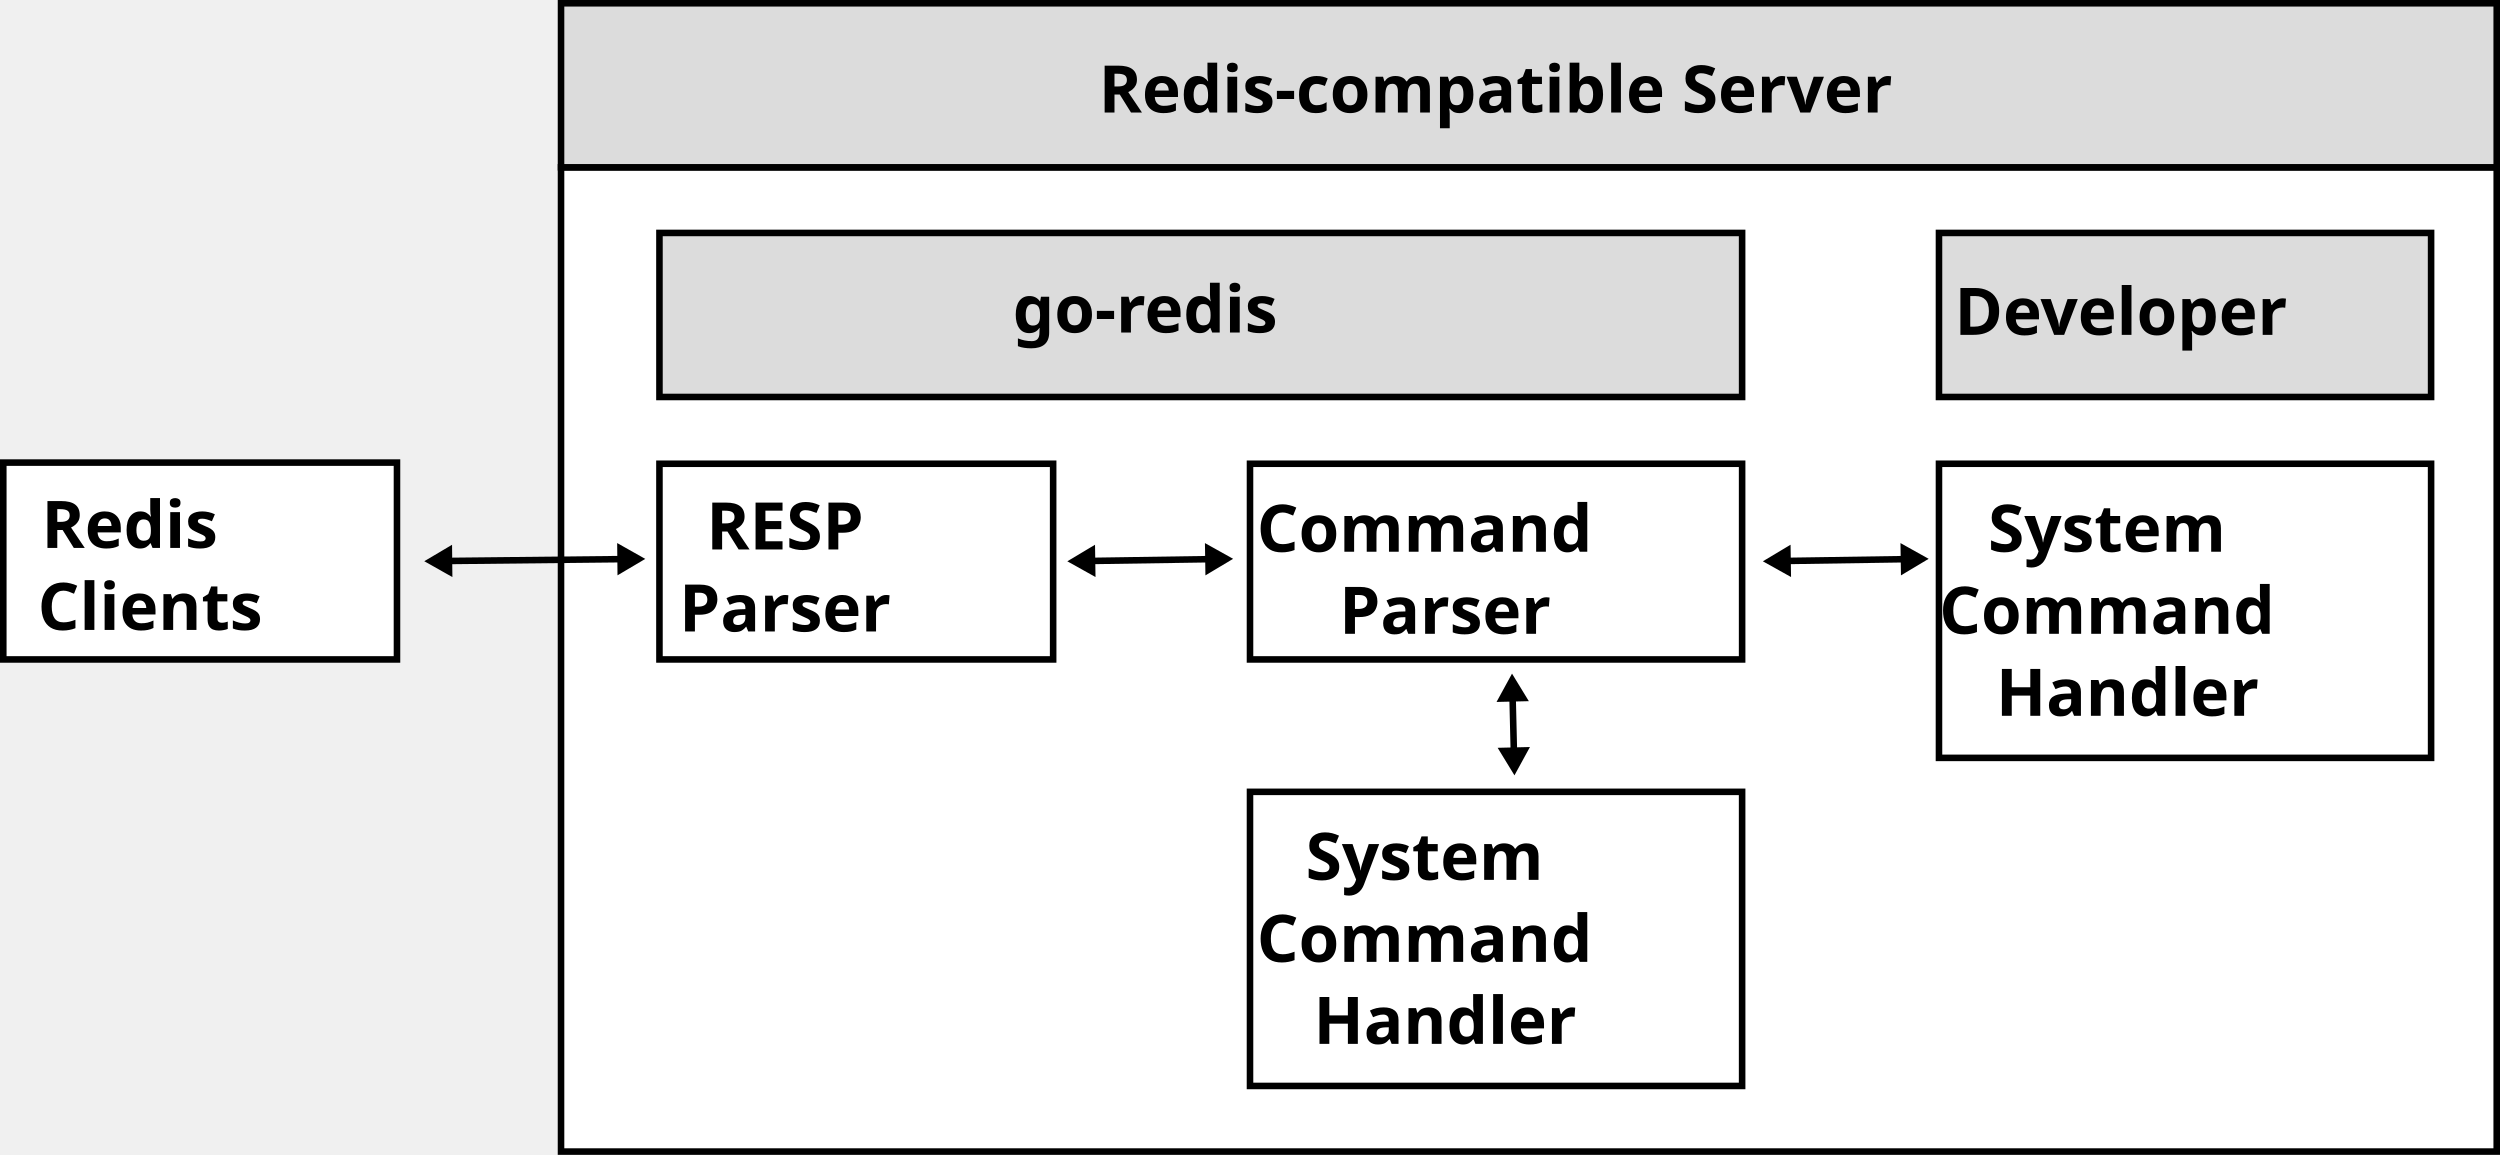
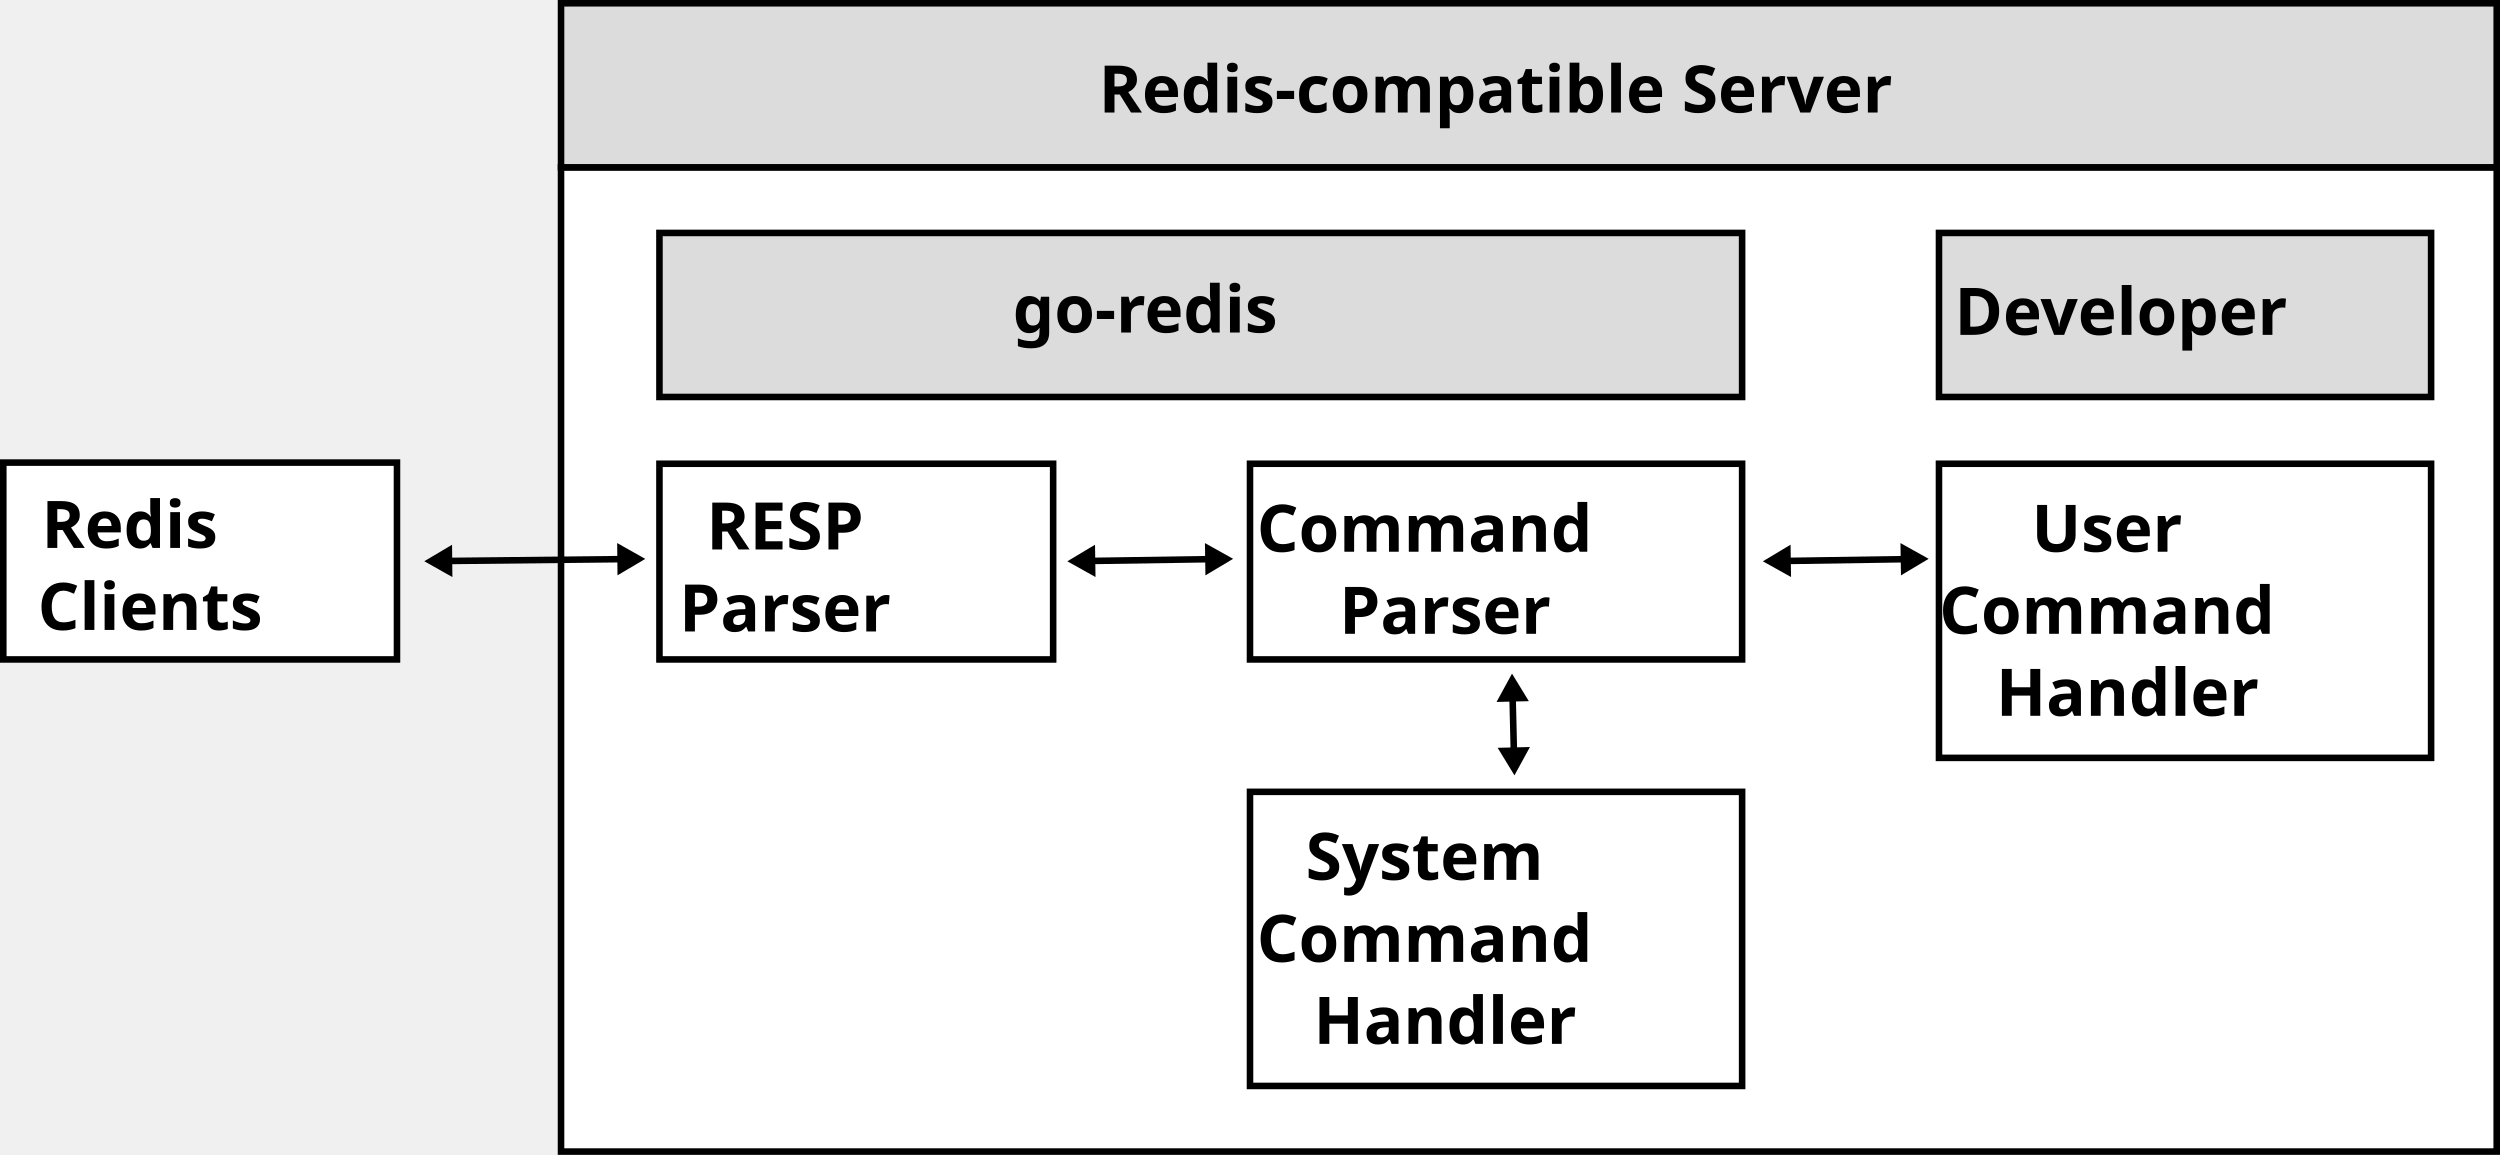
<svg xmlns="http://www.w3.org/2000/svg" xmlns:xlink="http://www.w3.org/1999/xlink" width="381" height="176" id="svg2" version="1.1">
  <defs id="defs4">
    <marker style="overflow:visible" id="TriangleInM" refX="0" refY="0" orient="auto">
      <path transform="scale(-0.4)" style="fill:context-stroke;fill-rule:evenodd;stroke:context-stroke;stroke-width:1pt" d="M 5.77,0 -2.88,5 V -5 Z" id="path18279" />
    </marker>
    <marker style="overflow:visible" id="TriangleOutM" refX="0" refY="0" orient="auto">
      <path transform="scale(0.4)" style="fill:context-stroke;fill-rule:evenodd;stroke:context-stroke;stroke-width:1pt" d="M 5.77,0 -2.88,5 V -5 Z" id="path18288" />
    </marker>
    <marker orient="auto" refY="0" refX="0" id="TriangleOutS" style="overflow:visible">
      <path id="path4045" d="M 5.77,0 -2.88,5 V -5 Z" style="fill-rule:evenodd;stroke:#000000;stroke-width:1pt" transform="scale(0.2)" />
    </marker>
    <marker orient="auto" refY="0" refX="0" id="Arrow1Mend" style="overflow:visible">
      <path id="path3906" d="M 0,0 5,-5 -12.5,0 5,5 Z" style="fill-rule:evenodd;stroke:#000000;stroke-width:1pt" transform="matrix(-0.4,0,0,-0.4,-4,0)" />
    </marker>
    <marker orient="auto" refY="0" refX="0" id="Arrow1Lend" style="overflow:visible">
      <path id="path3900" d="M 0,0 5,-5 -12.5,0 5,5 Z" style="fill-rule:evenodd;stroke:#000000;stroke-width:1pt" transform="matrix(-0.8,0,0,-0.8,-10,0)" />
    </marker>
    <marker orient="auto" refY="0" refX="0" id="Arrow2Lend" style="overflow:visible">
      <path id="path3918" style="fill-rule:evenodd;stroke-width:0.625;stroke-linejoin:round" d="M 8.719,4.034 -2.207,0.016 8.719,-4.002 c -1.745,2.372 -1.735,5.617 -6e-7,8.035 z" transform="matrix(-1.1,0,0,-1.1,-1.1,0)" />
    </marker>
    <marker orient="auto" refY="0" refX="0" id="Arrow1Send" style="overflow:visible">
      <path id="path3912" d="M 0,0 5,-5 -12.5,0 5,5 Z" style="fill-rule:evenodd;stroke:#000000;stroke-width:1pt" transform="matrix(-0.2,0,0,-0.2,-1.2,0)" />
    </marker>
    <linearGradient id="linearGradient5205">
      <stop style="stop-color:#370000;stop-opacity:1;" offset="0" id="stop5207" />
    </linearGradient>
    <linearGradient id="linearGradient907" xlink:href="#linearGradient900" />
    <linearGradient id="linearGradient906" xlink:href="#linearGradient900" />
    <linearGradient id="linearGradient905" xlink:href="#linearGradient900" />
    <linearGradient id="linearGradient904" xlink:href="#linearGradient900" />
    <linearGradient id="linearGradient903" xlink:href="#linearGradient900" />
    <linearGradient id="linearGradient900">
      <stop offset="0" id="stop901" style="stop-color: #000000;stop-opacity: 1.0;" />
      <stop offset="1" id="stop902" style="stop-color:#ffffff;stop-opacity:1;" />
    </linearGradient>
    <linearGradient id="linearGradient775" xlink:href="#linearGradient772" />
    <linearGradient id="linearGradient772">
      <stop offset="0" id="stop773" style="stop-color: #000000;stop-opacity: 1.0;" />
      <stop offset="1" id="stop774" style="stop-color:#ffffff;stop-opacity:1;" />
    </linearGradient>
    <linearGradient id="linearGradient907-9" xlink:href="#linearGradient900-2" />
    <linearGradient id="linearGradient906-7" xlink:href="#linearGradient900-2" />
    <linearGradient id="linearGradient905-2" xlink:href="#linearGradient900-2" />
    <linearGradient id="linearGradient904-9" xlink:href="#linearGradient900-2" />
    <linearGradient id="linearGradient903-7" xlink:href="#linearGradient900-2" />
    <linearGradient id="linearGradient900-2">
      <stop offset="0" id="stop901-5" style="stop-color: #000000;stop-opacity: 1.0;" />
      <stop offset="1" id="stop902-5" style="stop-color:#ffffff;stop-opacity:1;" />
    </linearGradient>
    <linearGradient id="linearGradient900-1">
      <stop style="stop-color: #000000;stop-opacity: 1.0;" id="stop901-8" offset="0" />
      <stop style="stop-color:#ffffff;stop-opacity:1;" id="stop902-55" offset="1" />
    </linearGradient>
    <linearGradient xlink:href="#linearGradient900-1" id="linearGradient903-8" />
    <linearGradient xlink:href="#linearGradient900-1" id="linearGradient904-7" />
    <linearGradient xlink:href="#linearGradient900-1" id="linearGradient905-7" />
    <linearGradient xlink:href="#linearGradient900-1" id="linearGradient906-0" />
    <linearGradient xlink:href="#linearGradient900-1" id="linearGradient907-1" />
    <linearGradient id="linearGradient5205-7">
      <stop id="stop5207-1" offset="0" style="stop-color:#370000;stop-opacity:1;" />
    </linearGradient>
    <marker style="overflow:visible" id="Arrow1Send-8" refX="0" refY="0" orient="auto">
      <path transform="matrix(-0.2,0,0,-0.2,-1.2,0)" style="fill-rule:evenodd;stroke:#000000;stroke-width:1pt" d="M 0,0 5,-5 -12.5,0 5,5 Z" id="path3912-3" />
    </marker>
    <marker style="overflow:visible" id="Arrow2Lend-6" refX="0" refY="0" orient="auto">
      <path transform="matrix(-1.1,0,0,-1.1,-1.1,0)" d="M 8.719,4.034 -2.207,0.016 8.719,-4.002 c -1.745,2.372 -1.735,5.617 -6e-7,8.035 z" style="fill-rule:evenodd;stroke-width:0.625;stroke-linejoin:round" id="path3918-3" />
    </marker>
    <marker style="overflow:visible" id="Arrow1Lend-2" refX="0" refY="0" orient="auto">
      <path transform="matrix(-0.8,0,0,-0.8,-10,0)" style="fill-rule:evenodd;stroke:#000000;stroke-width:1pt" d="M 0,0 5,-5 -12.5,0 5,5 Z" id="path3900-7" />
    </marker>
    <marker style="overflow:visible" id="Arrow1Mend-9" refX="0" refY="0" orient="auto">
      <path transform="matrix(-0.4,0,0,-0.4,-4,0)" style="fill-rule:evenodd;stroke:#000000;stroke-width:1pt" d="M 0,0 5,-5 -12.5,0 5,5 Z" id="path3906-0" />
    </marker>
    <marker style="overflow:visible" id="TriangleOutS-3" refX="0" refY="0" orient="auto">
      <path transform="scale(0.2)" style="fill-rule:evenodd;stroke:#000000;stroke-width:1pt" d="M 5.77,0 -2.88,5 V -5 Z" id="path4045-3" />
    </marker>
    <linearGradient id="linearGradient900-5">
      <stop style="stop-color: #000000;stop-opacity: 1.0;" id="stop901-0" offset="0" />
      <stop style="stop-color:#ffffff;stop-opacity:1;" id="stop902-3" offset="1" />
    </linearGradient>
    <linearGradient xlink:href="#linearGradient900-5" id="linearGradient903-1" />
    <linearGradient xlink:href="#linearGradient900-5" id="linearGradient904-8" />
    <linearGradient xlink:href="#linearGradient900-5" id="linearGradient905-8" />
    <linearGradient xlink:href="#linearGradient900-5" id="linearGradient906-2" />
    <linearGradient xlink:href="#linearGradient900-5" id="linearGradient907-93" />
    <linearGradient id="linearGradient5205-9">
      <stop id="stop5207-5" offset="0" style="stop-color:#370000;stop-opacity:1;" />
    </linearGradient>
    <marker style="overflow:visible" id="Arrow1Send-2" refX="0" refY="0" orient="auto">
      <path transform="matrix(-0.2,0,0,-0.2,-1.2,0)" style="fill-rule:evenodd;stroke:#000000;stroke-width:1pt" d="M 0,0 5,-5 -12.5,0 5,5 Z" id="path3912-37" />
    </marker>
    <marker style="overflow:visible" id="Arrow2Lend-3" refX="0" refY="0" orient="auto">
      <path transform="matrix(-1.1,0,0,-1.1,-1.1,0)" d="M 8.719,4.034 -2.207,0.016 8.719,-4.002 c -1.745,2.372 -1.735,5.617 -6e-7,8.035 z" style="fill-rule:evenodd;stroke-width:0.625;stroke-linejoin:round" id="path3918-1" />
    </marker>
    <marker style="overflow:visible" id="Arrow1Lend-5" refX="0" refY="0" orient="auto">
      <path transform="matrix(-0.8,0,0,-0.8,-10,0)" style="fill-rule:evenodd;stroke:#000000;stroke-width:1pt" d="M 0,0 5,-5 -12.5,0 5,5 Z" id="path3900-2" />
    </marker>
    <marker style="overflow:visible" id="Arrow1Mend-4" refX="0" refY="0" orient="auto">
      <path transform="matrix(-0.4,0,0,-0.4,-4,0)" style="fill-rule:evenodd;stroke:#000000;stroke-width:1pt" d="M 0,0 5,-5 -12.5,0 5,5 Z" id="path3906-8" />
    </marker>
    <marker style="overflow:visible" id="TriangleOutS-7" refX="0" refY="0" orient="auto">
      <path transform="scale(0.2)" style="fill-rule:evenodd;stroke:#000000;stroke-width:1pt" d="M 5.77,0 -2.88,5 V -5 Z" id="path4045-6" />
    </marker>
    <linearGradient id="linearGradient900-10">
      <stop style="stop-color: #000000;stop-opacity: 1.0;" id="stop901-6" offset="0" />
      <stop style="stop-color:#ffffff;stop-opacity:1;" id="stop902-57" offset="1" />
    </linearGradient>
    <linearGradient xlink:href="#linearGradient900-10" id="linearGradient903-0" />
    <linearGradient xlink:href="#linearGradient900-10" id="linearGradient904-76" />
    <linearGradient xlink:href="#linearGradient900-10" id="linearGradient905-4" />
    <linearGradient xlink:href="#linearGradient900-10" id="linearGradient906-9" />
    <linearGradient xlink:href="#linearGradient900-10" id="linearGradient907-8" />
    <linearGradient id="linearGradient5205-0">
      <stop id="stop5207-6" offset="0" style="stop-color:#370000;stop-opacity:1;" />
    </linearGradient>
    <marker style="overflow:visible" id="Arrow1Send-1" refX="0" refY="0" orient="auto">
      <path transform="matrix(-0.2,0,0,-0.2,-1.2,0)" style="fill-rule:evenodd;stroke:#000000;stroke-width:1pt" d="M 0,0 5,-5 -12.5,0 5,5 Z" id="path3912-4" />
    </marker>
    <marker style="overflow:visible" id="Arrow2Lend-38" refX="0" refY="0" orient="auto">
      <path transform="matrix(-1.1,0,0,-1.1,-1.1,0)" d="M 8.719,4.034 -2.207,0.016 8.719,-4.002 c -1.745,2.372 -1.735,5.617 -6e-7,8.035 z" style="fill-rule:evenodd;stroke-width:0.625;stroke-linejoin:round" id="path3918-8" />
    </marker>
    <marker style="overflow:visible" id="Arrow1Lend-7" refX="0" refY="0" orient="auto">
      <path transform="matrix(-0.8,0,0,-0.8,-10,0)" style="fill-rule:evenodd;stroke:#000000;stroke-width:1pt" d="M 0,0 5,-5 -12.5,0 5,5 Z" id="path3900-1" />
    </marker>
    <marker style="overflow:visible" id="Arrow1Mend-48" refX="0" refY="0" orient="auto">
      <path transform="matrix(-0.4,0,0,-0.4,-4,0)" style="fill-rule:evenodd;stroke:#000000;stroke-width:1pt" d="M 0,0 5,-5 -12.5,0 5,5 Z" id="path3906-1" />
    </marker>
    <marker style="overflow:visible" id="TriangleOutS-9" refX="0" refY="0" orient="auto">
      <path transform="scale(0.2)" style="fill-rule:evenodd;stroke:#000000;stroke-width:1pt" d="M 5.77,0 -2.88,5 V -5 Z" id="path4045-30" />
    </marker>
    <linearGradient id="linearGradient900-0">
      <stop style="stop-color: #000000;stop-opacity: 1.0;" id="stop901-83" offset="0" />
      <stop style="stop-color:#ffffff;stop-opacity:1;" id="stop902-9" offset="1" />
    </linearGradient>
    <linearGradient xlink:href="#linearGradient900-0" id="linearGradient903-2" />
    <linearGradient xlink:href="#linearGradient900-0" id="linearGradient904-1" />
    <linearGradient xlink:href="#linearGradient900-0" id="linearGradient905-3" />
    <linearGradient xlink:href="#linearGradient900-0" id="linearGradient906-8" />
    <linearGradient xlink:href="#linearGradient900-0" id="linearGradient907-4" />
    <linearGradient id="linearGradient5205-1">
      <stop id="stop5207-8" offset="0" style="stop-color:#370000;stop-opacity:1;" />
    </linearGradient>
    <marker style="overflow:visible" id="Arrow1Send-3" refX="0" refY="0" orient="auto">
      <path transform="matrix(-0.2,0,0,-0.2,-1.2,0)" style="fill-rule:evenodd;stroke:#000000;stroke-width:1pt" d="M 0,0 5,-5 -12.5,0 5,5 Z" id="path3912-6" />
    </marker>
    <marker style="overflow:visible" id="Arrow2Lend-7" refX="0" refY="0" orient="auto">
      <path transform="matrix(-1.1,0,0,-1.1,-1.1,0)" d="M 8.719,4.034 -2.207,0.016 8.719,-4.002 c -1.745,2.372 -1.735,5.617 -6e-7,8.035 z" style="fill-rule:evenodd;stroke-width:0.625;stroke-linejoin:round" id="path3918-9" />
    </marker>
    <marker style="overflow:visible" id="Arrow1Lend-0" refX="0" refY="0" orient="auto">
      <path transform="matrix(-0.8,0,0,-0.8,-10,0)" style="fill-rule:evenodd;stroke:#000000;stroke-width:1pt" d="M 0,0 5,-5 -12.5,0 5,5 Z" id="path3900-6" />
    </marker>
    <marker style="overflow:visible" id="Arrow1Mend-0" refX="0" refY="0" orient="auto">
      <path transform="matrix(-0.4,0,0,-0.4,-4,0)" style="fill-rule:evenodd;stroke:#000000;stroke-width:1pt" d="M 0,0 5,-5 -12.5,0 5,5 Z" id="path3906-04" />
    </marker>
    <marker style="overflow:visible" id="TriangleOutS-5" refX="0" refY="0" orient="auto">
      <path transform="scale(0.2)" style="fill-rule:evenodd;stroke:#000000;stroke-width:1pt" d="M 5.77,0 -2.88,5 V -5 Z" id="path4045-1" />
    </marker>
    <linearGradient id="linearGradient900-8">
      <stop style="stop-color: #000000;stop-opacity: 1.0;" id="stop901-9" offset="0" />
      <stop style="stop-color:#ffffff;stop-opacity:1;" id="stop902-8" offset="1" />
    </linearGradient>
    <linearGradient xlink:href="#linearGradient900-8" id="linearGradient903-9" />
    <linearGradient xlink:href="#linearGradient900-8" id="linearGradient904-0" />
    <linearGradient xlink:href="#linearGradient900-8" id="linearGradient905-76" />
    <linearGradient xlink:href="#linearGradient900-8" id="linearGradient906-3" />
    <linearGradient xlink:href="#linearGradient900-8" id="linearGradient907-3" />
    <linearGradient id="linearGradient5205-5">
      <stop id="stop5207-4" offset="0" style="stop-color:#370000;stop-opacity:1;" />
    </linearGradient>
    <marker style="overflow:visible" id="Arrow1Send-6" refX="0" refY="0" orient="auto">
      <path transform="matrix(-0.2,0,0,-0.2,-1.2,0)" style="fill-rule:evenodd;stroke:#000000;stroke-width:1pt" d="M 0,0 5,-5 -12.5,0 5,5 Z" id="path3912-2" />
    </marker>
    <marker style="overflow:visible" id="Arrow2Lend-79" refX="0" refY="0" orient="auto">
      <path transform="matrix(-1.1,0,0,-1.1,-1.1,0)" d="M 8.719,4.034 -2.207,0.016 8.719,-4.002 c -1.745,2.372 -1.735,5.617 -6e-7,8.035 z" style="fill-rule:evenodd;stroke-width:0.625;stroke-linejoin:round" id="path3918-93" />
    </marker>
    <marker style="overflow:visible" id="Arrow1Lend-8" refX="0" refY="0" orient="auto">
      <path transform="matrix(-0.8,0,0,-0.8,-10,0)" style="fill-rule:evenodd;stroke:#000000;stroke-width:1pt" d="M 0,0 5,-5 -12.5,0 5,5 Z" id="path3900-71" />
    </marker>
    <marker style="overflow:visible" id="Arrow1Mend-7" refX="0" refY="0" orient="auto">
      <path transform="matrix(-0.4,0,0,-0.4,-4,0)" style="fill-rule:evenodd;stroke:#000000;stroke-width:1pt" d="M 0,0 5,-5 -12.5,0 5,5 Z" id="path3906-4" />
    </marker>
    <marker style="overflow:visible" id="TriangleOutS-79" refX="0" refY="0" orient="auto">
      <path transform="scale(0.2)" style="fill-rule:evenodd;stroke:#000000;stroke-width:1pt" d="M 5.77,0 -2.88,5 V -5 Z" id="path4045-10" />
    </marker>
    <linearGradient id="linearGradient900-16">
      <stop style="stop-color: #000000;stop-opacity: 1.0;" id="stop901-3" offset="0" />
      <stop style="stop-color:#ffffff;stop-opacity:1;" id="stop902-0" offset="1" />
    </linearGradient>
    <linearGradient xlink:href="#linearGradient900-16" id="linearGradient903-5" />
    <linearGradient xlink:href="#linearGradient900-16" id="linearGradient904-79" />
    <linearGradient xlink:href="#linearGradient900-16" id="linearGradient905-1" />
    <linearGradient xlink:href="#linearGradient900-16" id="linearGradient906-5" />
    <linearGradient xlink:href="#linearGradient900-16" id="linearGradient907-97" />
    <linearGradient id="linearGradient5205-3">
      <stop id="stop5207-83" offset="0" style="stop-color:#370000;stop-opacity:1;" />
    </linearGradient>
    <marker style="overflow:visible" id="Arrow1Send-0" refX="0" refY="0" orient="auto">
      <path transform="matrix(-0.2,0,0,-0.2,-1.2,0)" style="fill-rule:evenodd;stroke:#000000;stroke-width:1pt" d="M 0,0 5,-5 -12.5,0 5,5 Z" id="path3912-5" />
    </marker>
    <marker style="overflow:visible" id="Arrow2Lend-8" refX="0" refY="0" orient="auto">
      <path transform="matrix(-1.1,0,0,-1.1,-1.1,0)" d="M 8.719,4.034 -2.207,0.016 8.719,-4.002 c -1.745,2.372 -1.735,5.617 -6e-7,8.035 z" style="fill-rule:evenodd;stroke-width:0.625;stroke-linejoin:round" id="path3918-7" />
    </marker>
    <marker style="overflow:visible" id="Arrow1Lend-3" refX="0" refY="0" orient="auto">
      <path transform="matrix(-0.8,0,0,-0.8,-10,0)" style="fill-rule:evenodd;stroke:#000000;stroke-width:1pt" d="M 0,0 5,-5 -12.5,0 5,5 Z" id="path3900-5" />
    </marker>
    <marker style="overflow:visible" id="Arrow1Mend-2" refX="0" refY="0" orient="auto">
      <path transform="matrix(-0.4,0,0,-0.4,-4,0)" style="fill-rule:evenodd;stroke:#000000;stroke-width:1pt" d="M 0,0 5,-5 -12.5,0 5,5 Z" id="path3906-6" />
    </marker>
    <marker style="overflow:visible" id="TriangleOutS-37" refX="0" refY="0" orient="auto">
      <path transform="scale(0.2)" style="fill-rule:evenodd;stroke:#000000;stroke-width:1pt" d="M 5.77,0 -2.88,5 V -5 Z" id="path4045-4" />
    </marker>
  </defs>
  <g id="layer2" transform="translate(126.5,16.6765)" style="display:inline">
    <rect y="8.823" x="-41" height="150" width="295" id="rect18008" style="fill:#ffffff;fill-opacity:1;stroke:#000000;stroke-width:1;stroke-miterlimit:2.154;stroke-dasharray:none;stroke-opacity:1" />
    <rect y="54" x="-26" height="29.823" width="60" id="rect3109" style="fill:#ffffff;fill-opacity:1;stroke:#000000;stroke-width:1;stroke-miterlimit:2.154;stroke-dasharray:none;stroke-opacity:1" />
    <rect y="18.824" x="-26" height="25" width="165" id="rect3129" style="fill:#dcdcdc;fill-opacity:1;stroke:#000000;stroke-width:1;stroke-miterlimit:2.154;stroke-dasharray:none;stroke-opacity:1" />
    <rect y="53.823" x="-126" height="30" width="60" id="rect3165" style="fill:#ffffff;fill-opacity:1;stroke:#000000;stroke-width:1;stroke-miterlimit:2.154;stroke-dasharray:none;stroke-opacity:1" />
    <rect y="54" x="64" height="29.823" width="75" id="rect14031" style="fill:#ffffff;fill-opacity:1;stroke:#000000;stroke-width:1;stroke-miterlimit:2.154;stroke-dasharray:none;stroke-opacity:1" />
    <rect y="104" x="64" height="44.823" width="75" id="rect14113" style="fill:#ffffff;fill-opacity:1;stroke:#000000;stroke-width:1;stroke-miterlimit:2.154;stroke-dasharray:none;stroke-opacity:1" />
    <rect y="18.824" x="169" height="25" width="75" id="rect15257" style="fill:#dcdcdc;fill-opacity:1;stroke:#000000;stroke-width:1;stroke-miterlimit:2.154;stroke-dasharray:none;stroke-opacity:1" />
    <rect y="54" x="169" height="44.823" width="75" id="rect16215" style="fill:#ffffff;fill-opacity:1;stroke:#000000;stroke-width:1;stroke-miterlimit:2.154;stroke-dasharray:none;stroke-opacity:1" />
    <rect y="-16.177" x="-41" height="25" width="295" id="rect16225" style="fill:#dcdcdc;fill-opacity:1;stroke:#000000;stroke-width:1;stroke-miterlimit:2.154;stroke-dasharray:none;stroke-opacity:1" />
    <path style="fill:none;stroke:#000000;stroke-width:1px;stroke-linecap:butt;stroke-linejoin:miter;stroke-opacity:1;marker-start:url(#TriangleInM);marker-end:url(#TriangleOutM)" d="m 39,68.823 19.588,-0.294" id="path18532" />
    <path style="fill:none;stroke:#000000;stroke-width:1px;stroke-linecap:butt;stroke-linejoin:miter;stroke-opacity:1;marker-start:url(#TriangleInM);marker-end:url(#TriangleOutM)" d="m 104,88.823 0.235,9.824" id="path18534" />
    <path style="fill:none;stroke:#000000;stroke-width:1px;stroke-linecap:butt;stroke-linejoin:miter;stroke-opacity:1;marker-start:url(#TriangleInM);marker-end:url(#TriangleOutM)" d="m 145,68.823 19.588,-0.294" id="path18616" />
    <path style="fill:none;stroke:#000000;stroke-width:1;stroke-linecap:butt;stroke-linejoin:miter;stroke-miterlimit:4;stroke-dasharray:none;stroke-opacity:1;marker-start:url(#TriangleInM);marker-end:url(#TriangleOutM)" d="m -59,68.823 28,-0.294" id="path18618" />
  </g>
  <g id="layer1" transform="translate(-59.5,-181.6857)" style="display:inline">
    <text xml:space="preserve" style="font-style:normal;font-variant:normal;font-weight:bold;font-stretch:normal;line-height:0%;font-family:'Source Code Pro';-inkscape-font-specification:'Source Code Pro Bold';text-align:center;letter-spacing:0px;word-spacing:0px;writing-mode:lr-tb;text-anchor:middle;fill:#000000;fill-opacity:1;stroke:none;stroke-width:1;stroke-miterlimit:2.154;stroke-dasharray:none" x="190.059" y="265.421" id="text3115">
      <tspan x="190.059" y="265.421" style="font-size:10px;line-height:1.25" id="tspan6185">RESP</tspan>
      <tspan x="190.059" y="277.921" style="font-size:10px;line-height:1.25" id="tspan11643">Parser</tspan>
      <tspan x="190.059" y="284.746" style="font-size:10px;line-height:1.25" id="tspan5357" />
    </text>
    <text id="text3125" y="265.774" x="287.529" style="font-style:normal;font-variant:normal;font-weight:bold;font-stretch:normal;line-height:0%;font-family:'Source Code Pro';-inkscape-font-specification:'Source Code Pro Bold';text-align:center;letter-spacing:0px;word-spacing:0px;writing-mode:lr-tb;text-anchor:middle;fill:#000000;fill-opacity:1;stroke:none;stroke-width:1;stroke-miterlimit:2.154;stroke-dasharray:none" xml:space="preserve">
      <tspan id="tspan3127" y="265.774" x="287.529" style="font-size:10px;line-height:1.25">Command</tspan>
      <tspan y="278.274" x="287.529" style="font-size:10px;line-height:1.25" id="tspan12849">Parser</tspan>
    </text>
    <text xml:space="preserve" style="font-style:normal;font-variant:normal;font-weight:normal;font-stretch:normal;line-height:0%;font-family:Arial;-inkscape-font-specification:Arial;text-align:center;letter-spacing:0px;word-spacing:0px;writing-mode:lr-tb;text-anchor:middle;fill:#000000;fill-opacity:1;stroke:none;stroke-width:1;stroke-miterlimit:2.154;stroke-dasharray:none" x="242.353" y="232.362" id="text3131">
      <tspan y="232.362" x="242.353" id="tspan3133" style="font-style:normal;font-variant:normal;font-weight:bold;font-stretch:normal;font-size:10px;line-height:1.25;font-family:'Source Code Pro';-inkscape-font-specification:'Source Code Pro Bold';stroke-width:1;stroke-miterlimit:2.154;stroke-dasharray:none">go-redis</tspan>
    </text>
    <text xml:space="preserve" style="font-style:normal;font-variant:normal;font-weight:bold;font-stretch:normal;line-height:0%;font-family:'Source Code Pro';-inkscape-font-specification:'Source Code Pro Bold';text-align:center;letter-spacing:0px;word-spacing:0px;writing-mode:lr-tb;text-anchor:middle;fill:#000000;fill-opacity:1;stroke:none;stroke-width:1;stroke-miterlimit:2.154;stroke-dasharray:none" x="90.176" y="265.186" id="text3169">
      <tspan x="90.176" y="265.186" id="tspan3167" style="font-size:10px;line-height:1.25">Redis</tspan>
      <tspan x="90.176" y="277.686" style="font-size:10px;line-height:1.25" id="tspan4611">Clients</tspan>
    </text>
    <text id="text14119" y="315.774" x="287.529" style="font-style:normal;font-variant:normal;font-weight:bold;font-stretch:normal;line-height:0%;font-family:'Source Code Pro';-inkscape-font-specification:'Source Code Pro Bold';text-align:center;letter-spacing:0px;word-spacing:0px;writing-mode:lr-tb;text-anchor:middle;fill:#000000;fill-opacity:1;stroke:none;stroke-width:1;stroke-miterlimit:2.154;stroke-dasharray:none" xml:space="preserve">
      <tspan id="tspan14115" y="315.774" x="287.529" style="font-size:10px;line-height:1.25">System</tspan>
      <tspan y="328.274" x="287.529" style="font-size:10px;line-height:1.25" id="tspan14317">Command</tspan>
      <tspan y="340.774" x="287.529" style="font-size:10px;line-height:1.25" id="tspan14117">Handler</tspan>
    </text>
    <text xml:space="preserve" style="font-style:normal;font-variant:normal;font-weight:normal;font-stretch:normal;line-height:0%;font-family:Arial;-inkscape-font-specification:Arial;text-align:center;letter-spacing:0px;word-spacing:0px;writing-mode:lr-tb;text-anchor:middle;fill:#000000;fill-opacity:1;stroke:none;stroke-width:1;stroke-miterlimit:2.154;stroke-dasharray:none" x="391.059" y="232.715" id="text15261">
      <tspan y="232.715" x="391.059" id="tspan15259" style="font-style:normal;font-variant:normal;font-weight:bold;font-stretch:normal;font-size:10px;line-height:1.25;font-family:'Source Code Pro';-inkscape-font-specification:'Source Code Pro Bold';stroke-width:1;stroke-miterlimit:2.154;stroke-dasharray:none">Developer</tspan>
    </text>
    <text id="text16223" y="265.774" x="391.529" style="font-style:normal;font-variant:normal;font-weight:bold;font-stretch:normal;line-height:0%;font-family:'Source Code Pro';-inkscape-font-specification:'Source Code Pro Bold';text-align:center;letter-spacing:0px;word-spacing:0px;writing-mode:lr-tb;text-anchor:middle;fill:#000000;fill-opacity:1;stroke:none;stroke-width:1;stroke-miterlimit:2.154;stroke-dasharray:none" xml:space="preserve">
-       <tspan id="tspan16217" y="265.774" x="391.529" style="font-size:10px;line-height:1.25">System</tspan>
+       <tspan id="tspan16217" y="265.774" x="391.529" style="font-size:10px;line-height:1.25">User</tspan>
      <tspan y="278.274" x="391.529" style="font-size:10px;line-height:1.25" id="tspan16219">Command</tspan>
      <tspan y="290.774" x="391.529" style="font-size:10px;line-height:1.25" id="tspan16221">Handler</tspan>
    </text>
    <text xml:space="preserve" style="font-style:normal;font-variant:normal;font-weight:normal;font-stretch:normal;line-height:0%;font-family:Arial;-inkscape-font-specification:Arial;text-align:center;letter-spacing:0px;word-spacing:0px;writing-mode:lr-tb;text-anchor:middle;fill:#000000;fill-opacity:1;stroke:none;stroke-width:1;stroke-miterlimit:2.154;stroke-dasharray:none" x="295.765" y="198.833" id="text16229">
      <tspan y="198.833" x="295.765" id="tspan16227" style="font-style:normal;font-variant:normal;font-weight:bold;font-stretch:normal;font-size:10px;line-height:1.25;font-family:'Source Code Pro';-inkscape-font-specification:'Source Code Pro Bold';stroke-width:1;stroke-miterlimit:2.154;stroke-dasharray:none">Redis-compatible Server</tspan>
    </text>
  </g>
  <g id="layer3" transform="translate(74.49998,4.704817)" />
</svg>
